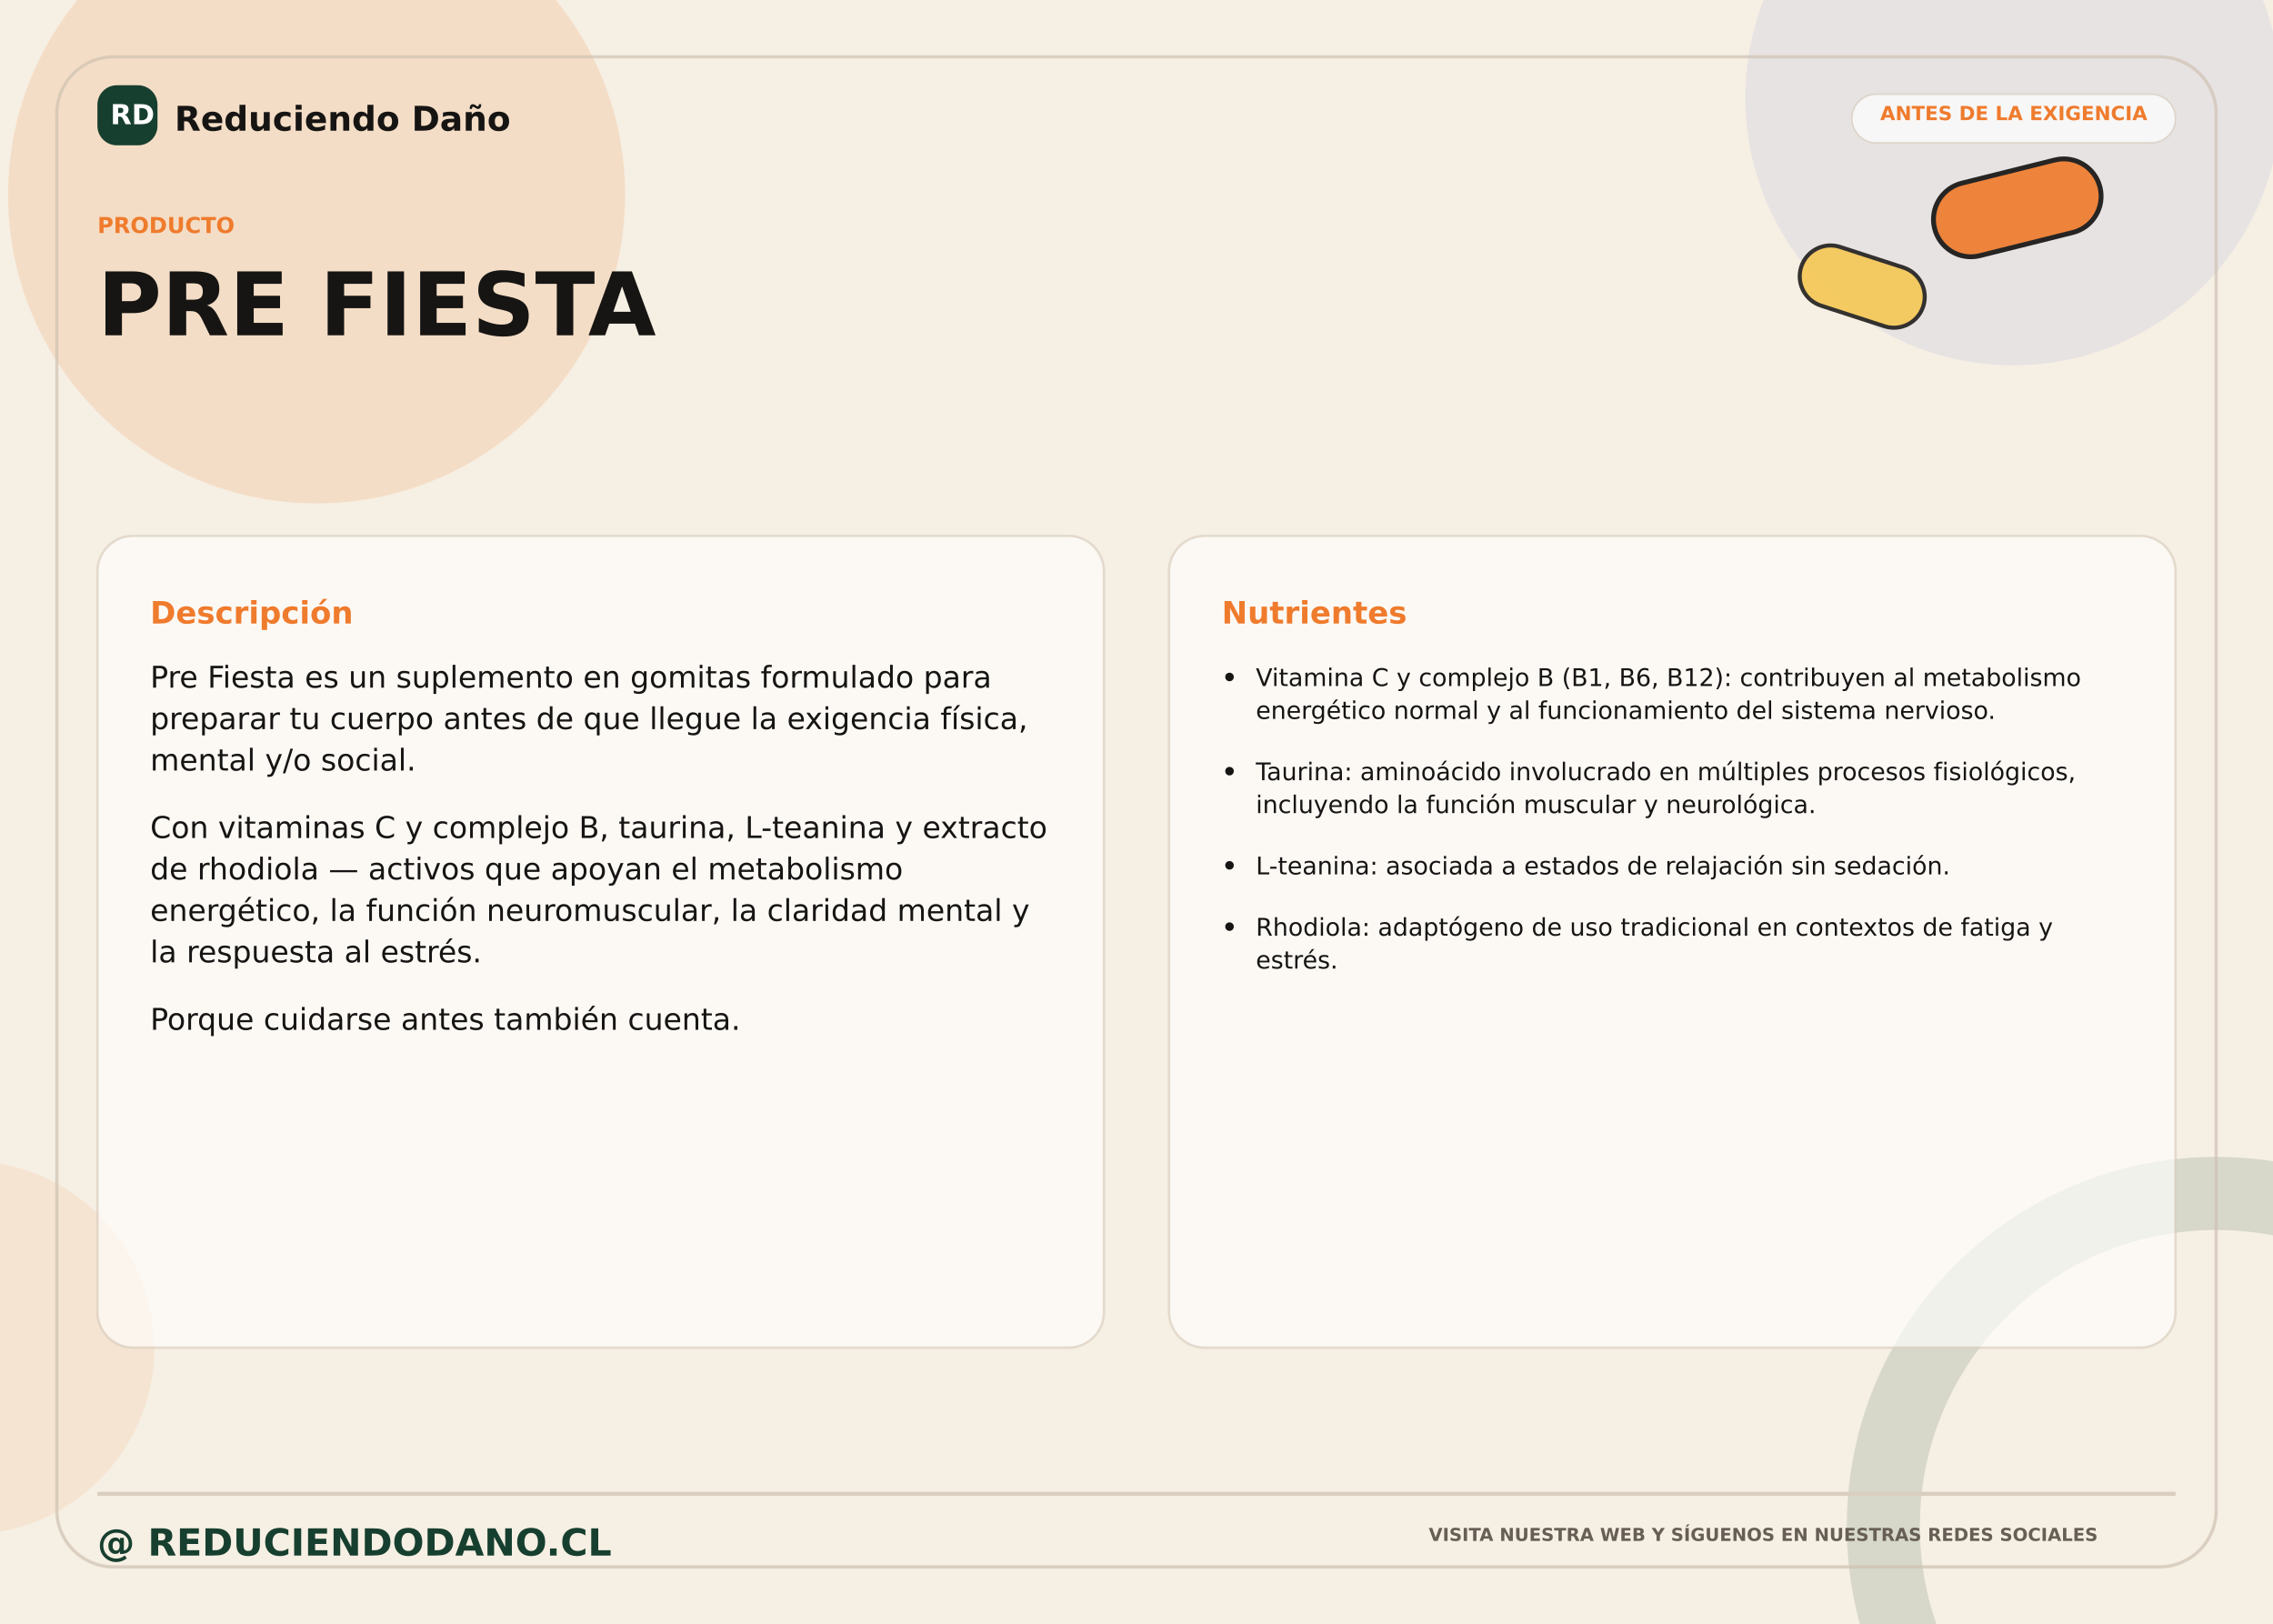
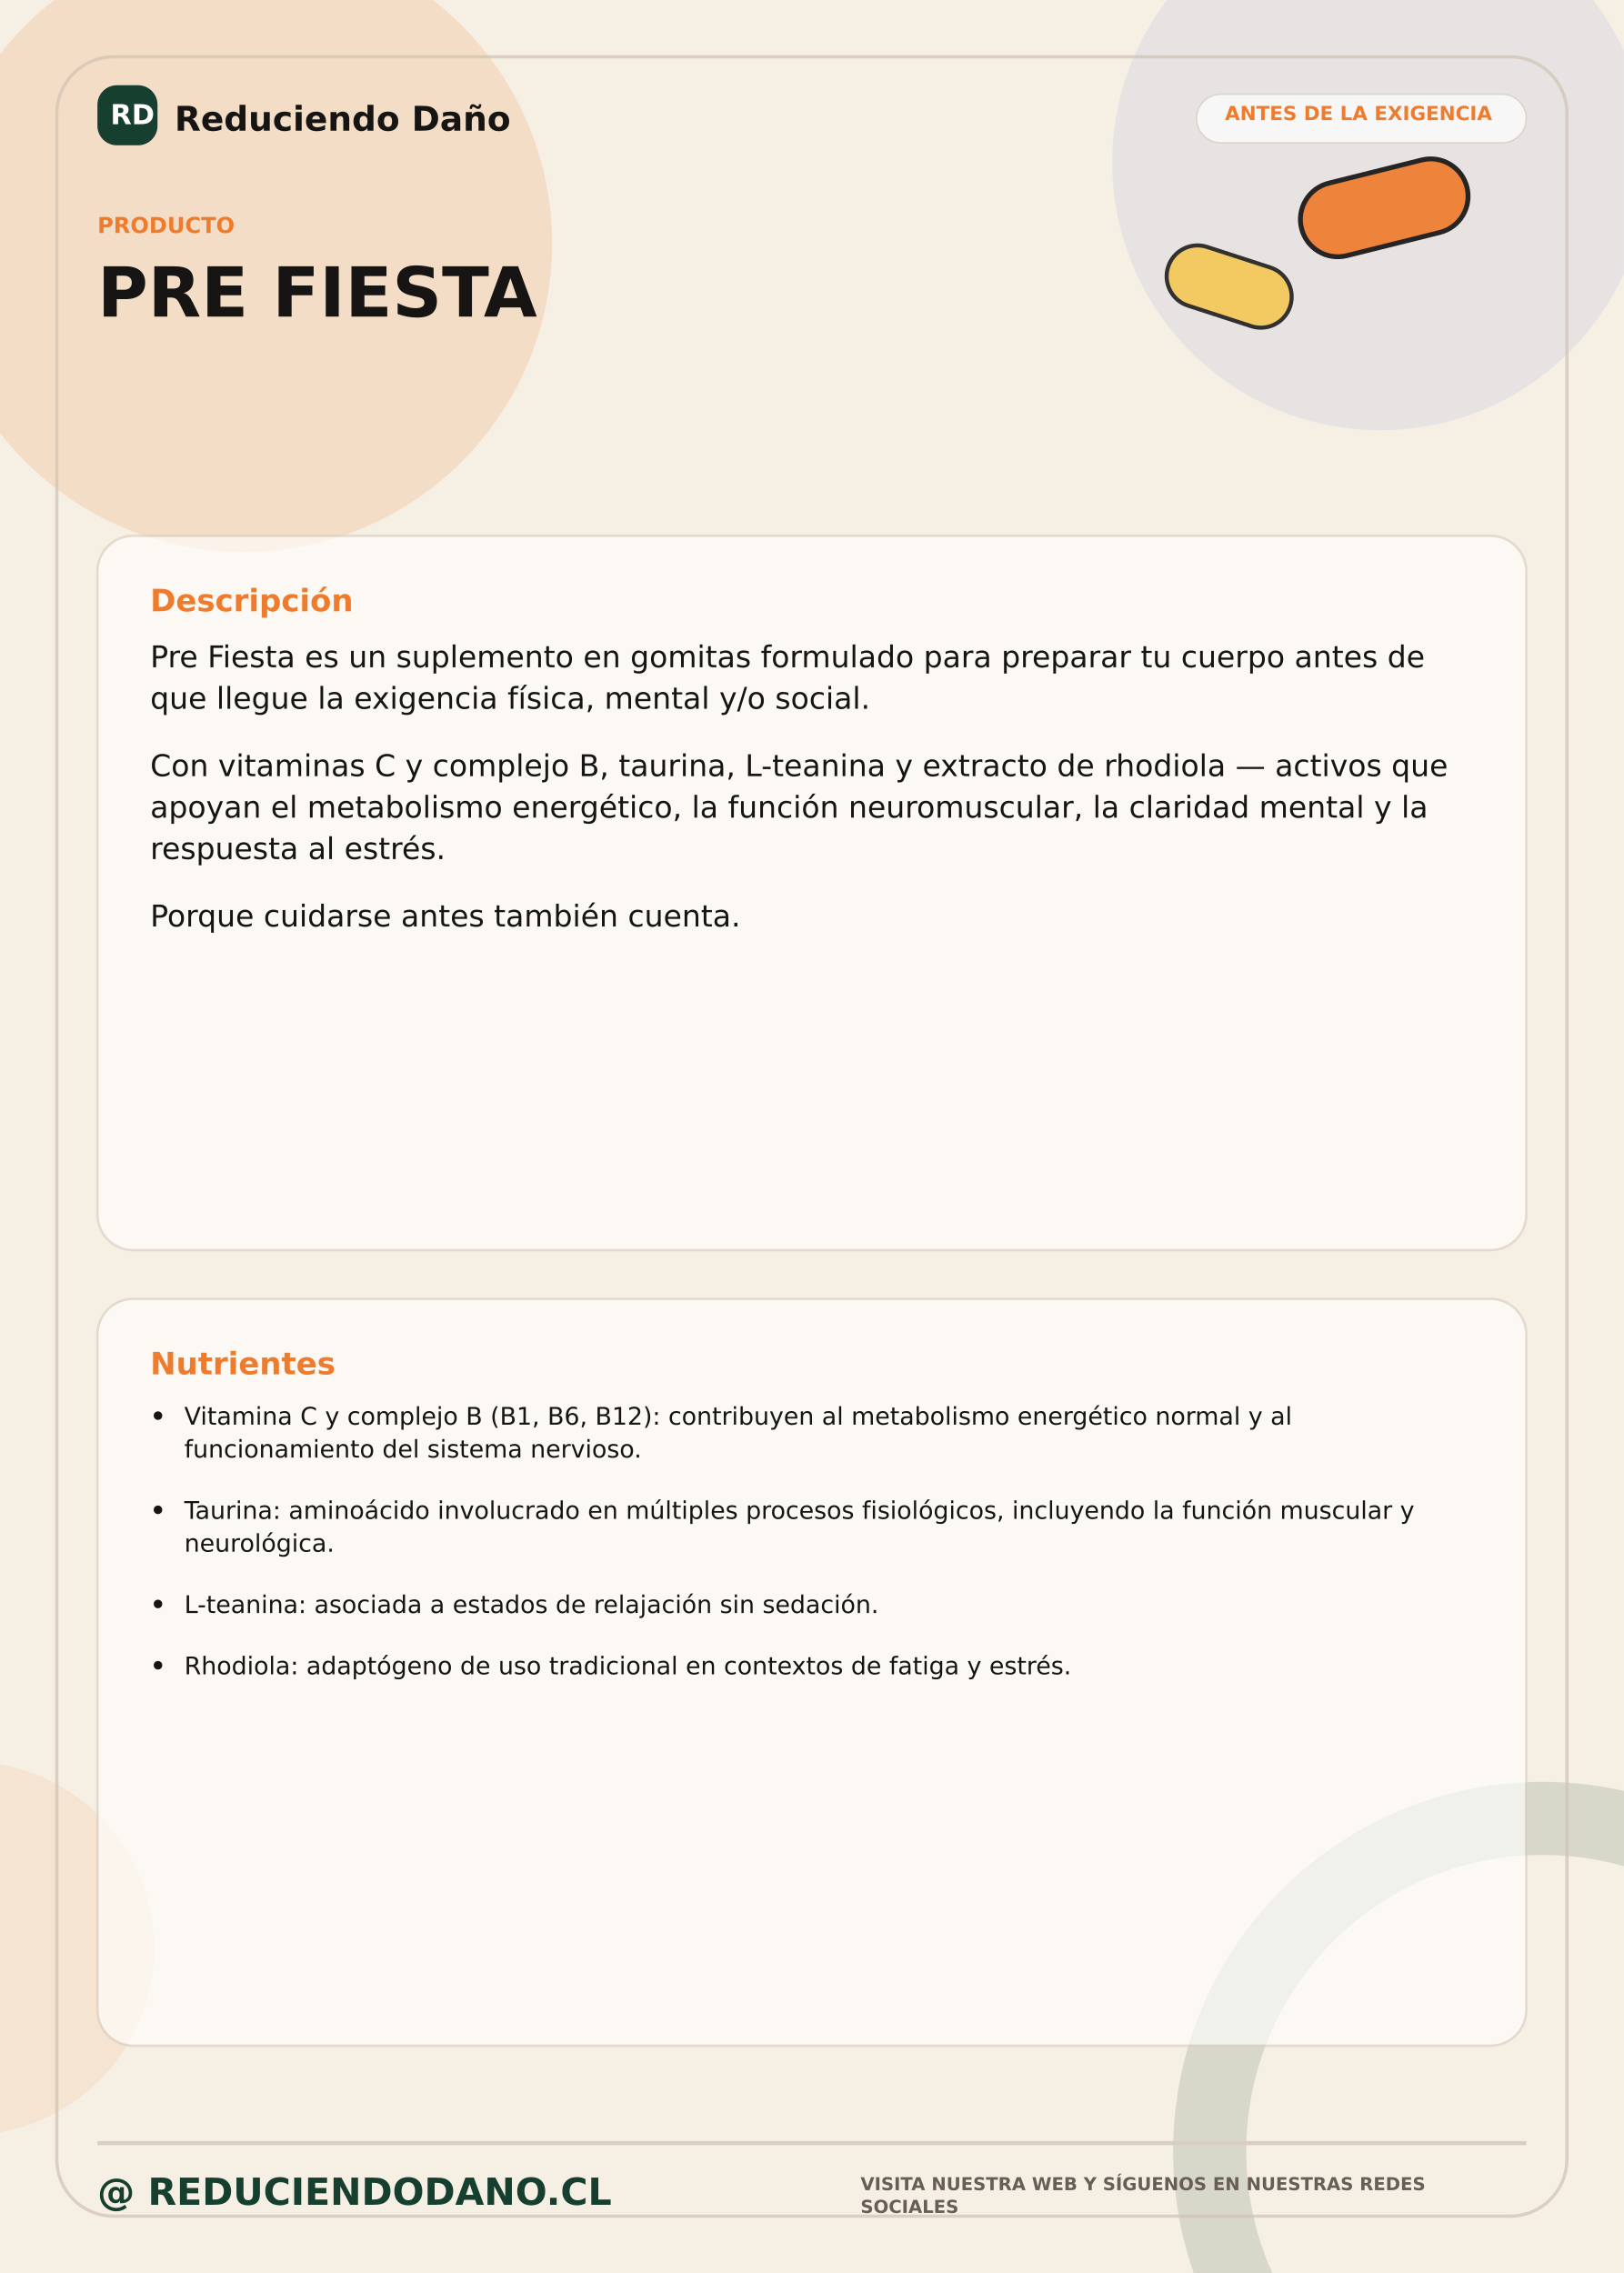
- <svg xmlns="http://www.w3.org/2000/svg" width="2800px" height="2000px" viewBox="0 0 2800 2000">
+ <svg xmlns="http://www.w3.org/2000/svg" width="2000px" height="2800px" viewBox="0 0 2000 2800">
  <g id="fondo_editable">
-     <rect x="0" y="0" width="2800" height="2000" rx="0" fill="#F6EFE3" />
-     <circle cx="390" cy="240" r="380" fill="#EF7B2D" opacity=".16" />
-     <circle cx="2480" cy="120" r="330" fill="#315EE8" opacity=".08" />
-     <circle cx="2730" cy="1880" r="410" fill="none" stroke="#173F2F" stroke-width="90" opacity=".14" />
-     <circle cx="-40" cy="1660" r="230" fill="#EF7B2D" opacity=".10" />
+     <rect x="0" y="0" width="2000" height="2800" rx="0" fill="#F6EFE3" />
+     <circle cx="300" cy="300" r="380" fill="#EF7B2D" opacity=".16" />
+     <circle cx="1700" cy="200" r="330" fill="#315EE8" opacity=".08" />
+     <circle cx="1900" cy="2650" r="410" fill="none" stroke="#173F2F" stroke-width="90" opacity=".14" />
+     <circle cx="-40" cy="2400" r="230" fill="#EF7B2D" opacity=".10" />
  </g>
  <g id="marco_y_decoracion_editable">
-     <rect x="70" y="70" width="2660" height="1860" rx="70" fill="none" stroke="#CFC2B2" stroke-width="4" opacity=".7" />
-     <rect x="2380" y="210" width="210" height="92" rx="46" fill="#EF7B2D" stroke="#161513" stroke-width="6" transform="rotate(-14 2485 256)" opacity=".92" />
-     <rect x="2215" y="315" width="158" height="76" rx="38" fill="#F5C54D" stroke="#161513" stroke-width="5" transform="rotate(18 2294 353)" opacity=".86" />
+     <rect x="70" y="70" width="1860" height="2660" rx="70" fill="none" stroke="#CFC2B2" stroke-width="4" opacity=".7" />
+     <rect x="1600" y="210" width="210" height="92" rx="46" fill="#EF7B2D" stroke="#161513" stroke-width="6" transform="rotate(-14 1705 256)" opacity=".92" />
+     <rect x="1435" y="315" width="158" height="76" rx="38" fill="#F5C54D" stroke="#161513" stroke-width="5" transform="rotate(18 1514 353)" opacity=".86" />
  </g>
  <g id="header_marca">
    <rect x="120" y="105" width="74" height="74" rx="24" fill="#173F2F" />
    <text class="txt" x="136" y="153" fill="#FFFFFF" font-family="DejaVu Sans, Arial, Helvetica, sans-serif" font-size="34" font-weight="700">RD</text>
    <text class="txt" x="215" y="161" fill="#161513" font-family="DejaVu Sans, Arial, Helvetica, sans-serif" font-size="42" font-weight="700">Reduciendo Daño</text>
-     <rect x="2281.151" y="116" width="398.849" height="60" rx="30" fill="#FFFFFF" stroke="#D9CEC0" stroke-width="2" opacity=".7" />
-     <text class="txt" x="2316.151" y="148" fill="#EF7B2D" font-family="DejaVu Sans, Arial, Helvetica, sans-serif" font-size="24" font-weight="700">ANTES DE LA EXIGENCIA</text>
+     <rect x="1473.76" y="116" width="406.24" height="60" rx="30" fill="#FFFFFF" stroke="#D9CEC0" stroke-width="2" opacity=".7" />
+     <text class="txt" x="1508.76" y="148" fill="#EF7B2D" font-family="DejaVu Sans, Arial, Helvetica, sans-serif" font-size="24" font-weight="700">ANTES DE LA EXIGENCIA</text>
  </g>
  <g id="titulo">
    <text class="txt" x="120" y="287" fill="#EF7B2D" font-family="DejaVu Sans, Arial, Helvetica, sans-serif" font-size="27" font-weight="700">PRODUCTO</text>
-     <text class="txt" x="120" y="413" fill="#161513" font-family="DejaVu Sans, Arial, Helvetica, sans-serif" font-size="108" font-weight="700">PRE FIESTA</text>
+     <text class="txt" x="120" y="390" fill="#161513" font-family="DejaVu Sans, Arial, Helvetica, sans-serif" font-size="85" font-weight="700">PRE FIESTA</text>
  </g>
  <g id="cajas_editables">
-     <rect x="120" y="660" width="1240" height="1000" rx="44" fill="#FFFFFF" stroke="#D9CEC0" stroke-width="3" opacity=".64" />
-     <rect x="1440" y="660" width="1240" height="1000" rx="44" fill="#FFFFFF" stroke="#D9CEC0" stroke-width="3" opacity=".64" />
+     <rect x="120" y="660" width="1760" height="880" rx="44" fill="#FFFFFF" stroke="#D9CEC0" stroke-width="3" opacity=".64" />
+     <rect x="120" y="1600" width="1760" height="920" rx="44" fill="#FFFFFF" stroke="#D9CEC0" stroke-width="3" opacity=".64" />
  </g>
  <g id="contenido_texto">
-     <text class="txt" x="185" y="768" fill="#EF7B2D" font-family="DejaVu Sans, Arial, Helvetica, sans-serif" font-size="38" font-weight="700">Descripción</text>
-     <text class="txt" x="185" y="847" fill="#161513" font-family="DejaVu Sans, Arial, Helvetica, sans-serif" font-size="37" font-weight="400">Pre Fiesta es un suplemento en gomitas formulado para</text>
-     <text class="txt" x="185" y="898.06" fill="#161513" font-family="DejaVu Sans, Arial, Helvetica, sans-serif" font-size="37" font-weight="400">preparar tu cuerpo antes de que llegue la exigencia física,</text>
-     <text class="txt" x="185" y="949.12" fill="#161513" font-family="DejaVu Sans, Arial, Helvetica, sans-serif" font-size="37" font-weight="400">mental y/o social.</text>
-     <text class="txt" x="185" y="1032.18" fill="#161513" font-family="DejaVu Sans, Arial, Helvetica, sans-serif" font-size="37" font-weight="400">Con vitaminas C y complejo B, taurina, L-teanina y extracto</text>
-     <text class="txt" x="185" y="1083.24" fill="#161513" font-family="DejaVu Sans, Arial, Helvetica, sans-serif" font-size="37" font-weight="400">de rhodiola — activos que apoyan el metabolismo</text>
-     <text class="txt" x="185" y="1134.3" fill="#161513" font-family="DejaVu Sans, Arial, Helvetica, sans-serif" font-size="37" font-weight="400">energético, la función neuromuscular, la claridad mental y</text>
-     <text class="txt" x="185" y="1185.36" fill="#161513" font-family="DejaVu Sans, Arial, Helvetica, sans-serif" font-size="37" font-weight="400">la respuesta al estrés.</text>
-     <text class="txt" x="185" y="1268.42" fill="#161513" font-family="DejaVu Sans, Arial, Helvetica, sans-serif" font-size="37" font-weight="400">Porque cuidarse antes también cuenta.</text>
-     <text class="txt" x="1505" y="768" fill="#EF7B2D" font-family="DejaVu Sans, Arial, Helvetica, sans-serif" font-size="38" font-weight="700">Nutrientes</text>
-     <text x="1505" y="845" fill="#161513" font-family="DejaVu Sans, Arial, Helvetica, sans-serif" font-size="30" font-weight="700">•</text>
-     <text class="txt" x="1547" y="845" fill="#161513" font-family="DejaVu Sans, Arial, Helvetica, sans-serif" font-size="30" font-weight="400">Vitamina C y complejo B (B1, B6, B12): contribuyen al metabolismo</text>
-     <text class="txt" x="1547" y="885.5" fill="#161513" font-family="DejaVu Sans, Arial, Helvetica, sans-serif" font-size="30" font-weight="400">energético normal y al funcionamiento del sistema nervioso.</text>
-     <text x="1505" y="961.0" fill="#161513" font-family="DejaVu Sans, Arial, Helvetica, sans-serif" font-size="30" font-weight="700">•</text>
-     <text class="txt" x="1547" y="961.0" fill="#161513" font-family="DejaVu Sans, Arial, Helvetica, sans-serif" font-size="30" font-weight="400">Taurina: aminoácido involucrado en múltiples procesos fisiológicos,</text>
-     <text class="txt" x="1547" y="1001.5" fill="#161513" font-family="DejaVu Sans, Arial, Helvetica, sans-serif" font-size="30" font-weight="400">incluyendo la función muscular y neurológica.</text>
-     <text x="1505" y="1077.0" fill="#161513" font-family="DejaVu Sans, Arial, Helvetica, sans-serif" font-size="30" font-weight="700">•</text>
-     <text class="txt" x="1547" y="1077.0" fill="#161513" font-family="DejaVu Sans, Arial, Helvetica, sans-serif" font-size="30" font-weight="400">L-teanina: asociada a estados de relajación sin sedación.</text>
-     <text x="1505" y="1152.5" fill="#161513" font-family="DejaVu Sans, Arial, Helvetica, sans-serif" font-size="30" font-weight="700">•</text>
-     <text class="txt" x="1547" y="1152.5" fill="#161513" font-family="DejaVu Sans, Arial, Helvetica, sans-serif" font-size="30" font-weight="400">Rhodiola: adaptógeno de uso tradicional en contextos de fatiga y</text>
-     <text class="txt" x="1547" y="1193.0" fill="#161513" font-family="DejaVu Sans, Arial, Helvetica, sans-serif" font-size="30" font-weight="400">estrés.</text>
+     <text class="txt" x="185" y="753" fill="#EF7B2D" font-family="DejaVu Sans, Arial, Helvetica, sans-serif" font-size="38" font-weight="700">Descripción</text>
+     <text class="txt" x="185" y="822" fill="#161513" font-family="DejaVu Sans, Arial, Helvetica, sans-serif" font-size="37" font-weight="400">Pre Fiesta es un suplemento en gomitas formulado para preparar tu cuerpo antes de</text>
+     <text class="txt" x="185" y="873.06" fill="#161513" font-family="DejaVu Sans, Arial, Helvetica, sans-serif" font-size="37" font-weight="400">que llegue la exigencia física, mental y/o social.</text>
+     <text class="txt" x="185" y="956.12" fill="#161513" font-family="DejaVu Sans, Arial, Helvetica, sans-serif" font-size="37" font-weight="400">Con vitaminas C y complejo B, taurina, L-teanina y extracto de rhodiola — activos que</text>
+     <text class="txt" x="185" y="1007.18" fill="#161513" font-family="DejaVu Sans, Arial, Helvetica, sans-serif" font-size="37" font-weight="400">apoyan el metabolismo energético, la función neuromuscular, la claridad mental y la</text>
+     <text class="txt" x="185" y="1058.24" fill="#161513" font-family="DejaVu Sans, Arial, Helvetica, sans-serif" font-size="37" font-weight="400">respuesta al estrés.</text>
+     <text class="txt" x="185" y="1141.3" fill="#161513" font-family="DejaVu Sans, Arial, Helvetica, sans-serif" font-size="37" font-weight="400">Porque cuidarse antes también cuenta.</text>
+     <text class="txt" x="185" y="1693" fill="#EF7B2D" font-family="DejaVu Sans, Arial, Helvetica, sans-serif" font-size="38" font-weight="700">Nutrientes</text>
+     <text x="185" y="1755" fill="#161513" font-family="DejaVu Sans, Arial, Helvetica, sans-serif" font-size="30" font-weight="700">•</text>
+     <text class="txt" x="227" y="1755" fill="#161513" font-family="DejaVu Sans, Arial, Helvetica, sans-serif" font-size="30" font-weight="400">Vitamina C y complejo B (B1, B6, B12): contribuyen al metabolismo energético normal y al</text>
+     <text class="txt" x="227" y="1795.5" fill="#161513" font-family="DejaVu Sans, Arial, Helvetica, sans-serif" font-size="30" font-weight="400">funcionamiento del sistema nervioso.</text>
+     <text x="185" y="1871.0" fill="#161513" font-family="DejaVu Sans, Arial, Helvetica, sans-serif" font-size="30" font-weight="700">•</text>
+     <text class="txt" x="227" y="1871.0" fill="#161513" font-family="DejaVu Sans, Arial, Helvetica, sans-serif" font-size="30" font-weight="400">Taurina: aminoácido involucrado en múltiples procesos fisiológicos, incluyendo la función muscular y</text>
+     <text class="txt" x="227" y="1911.5" fill="#161513" font-family="DejaVu Sans, Arial, Helvetica, sans-serif" font-size="30" font-weight="400">neurológica.</text>
+     <text x="185" y="1987.0" fill="#161513" font-family="DejaVu Sans, Arial, Helvetica, sans-serif" font-size="30" font-weight="700">•</text>
+     <text class="txt" x="227" y="1987.0" fill="#161513" font-family="DejaVu Sans, Arial, Helvetica, sans-serif" font-size="30" font-weight="400">L-teanina: asociada a estados de relajación sin sedación.</text>
+     <text x="185" y="2062.5" fill="#161513" font-family="DejaVu Sans, Arial, Helvetica, sans-serif" font-size="30" font-weight="700">•</text>
+     <text class="txt" x="227" y="2062.5" fill="#161513" font-family="DejaVu Sans, Arial, Helvetica, sans-serif" font-size="30" font-weight="400">Rhodiola: adaptógeno de uso tradicional en contextos de fatiga y estrés.</text>
  </g>
  <g id="footer">
-     <line x1="120" y1="1840" x2="2680" y2="1840" stroke="#D9CEC0" stroke-width="5" />
-     <text class="txt" x="120" y="1916" fill="#173F2F" font-family="DejaVu Sans, Arial, Helvetica, sans-serif" font-size="46" font-weight="700">@ REDUCIENDODANO.CL</text>
-     <text class="txt" x="1760" y="1898" fill="#675F55" font-family="DejaVu Sans, Arial, Helvetica, sans-serif" font-size="22" font-weight="700">VISITA NUESTRA WEB Y SÍGUENOS EN NUESTRAS REDES SOCIALES</text>
+     <line x1="120" y1="2640" x2="1880" y2="2640" stroke="#D9CEC0" stroke-width="5" />
+     <text class="txt" x="120" y="2716" fill="#173F2F" font-family="DejaVu Sans, Arial, Helvetica, sans-serif" font-size="46" font-weight="700">@ REDUCIENDODANO.CL</text>
+     <text class="txt" x="1060" y="2698" fill="#675F55" font-family="DejaVu Sans, Arial, Helvetica, sans-serif" font-size="22" font-weight="700">VISITA NUESTRA WEB Y SÍGUENOS EN NUESTRAS REDES</text>
+     <text class="txt" x="1060" y="2726" fill="#675F55" font-family="DejaVu Sans, Arial, Helvetica, sans-serif" font-size="22" font-weight="700">SOCIALES</text>
  </g>
</svg>
